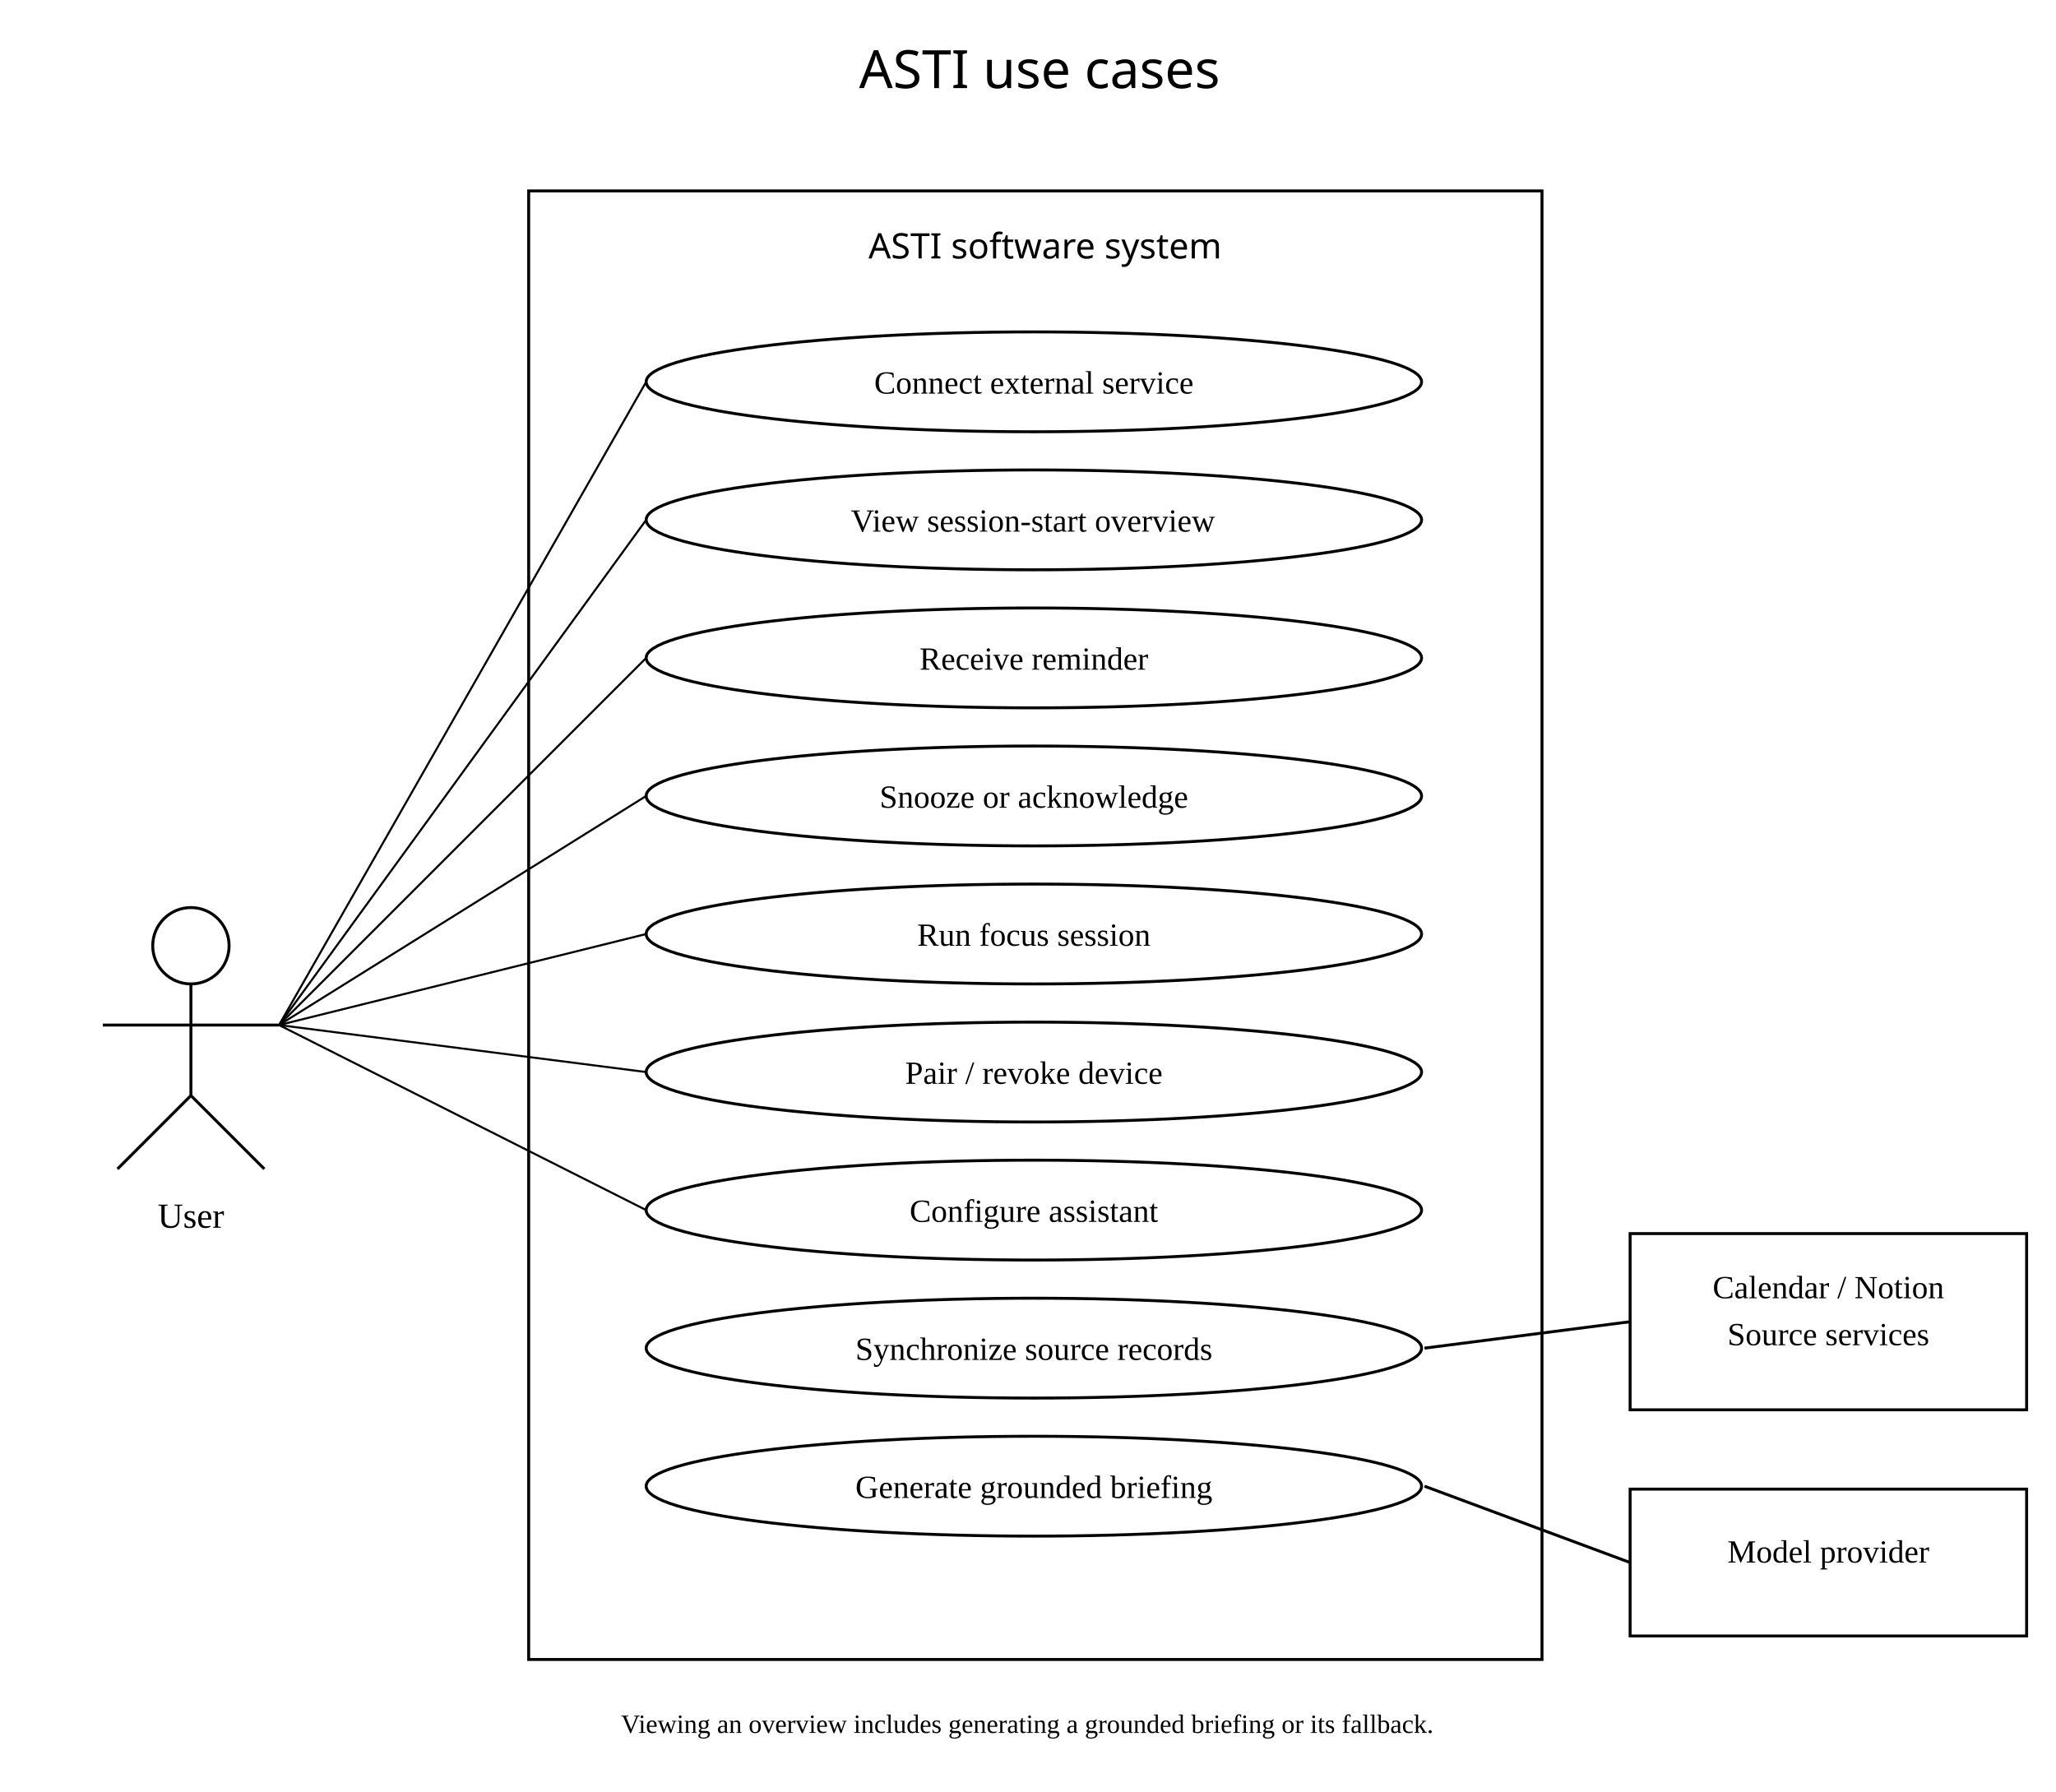
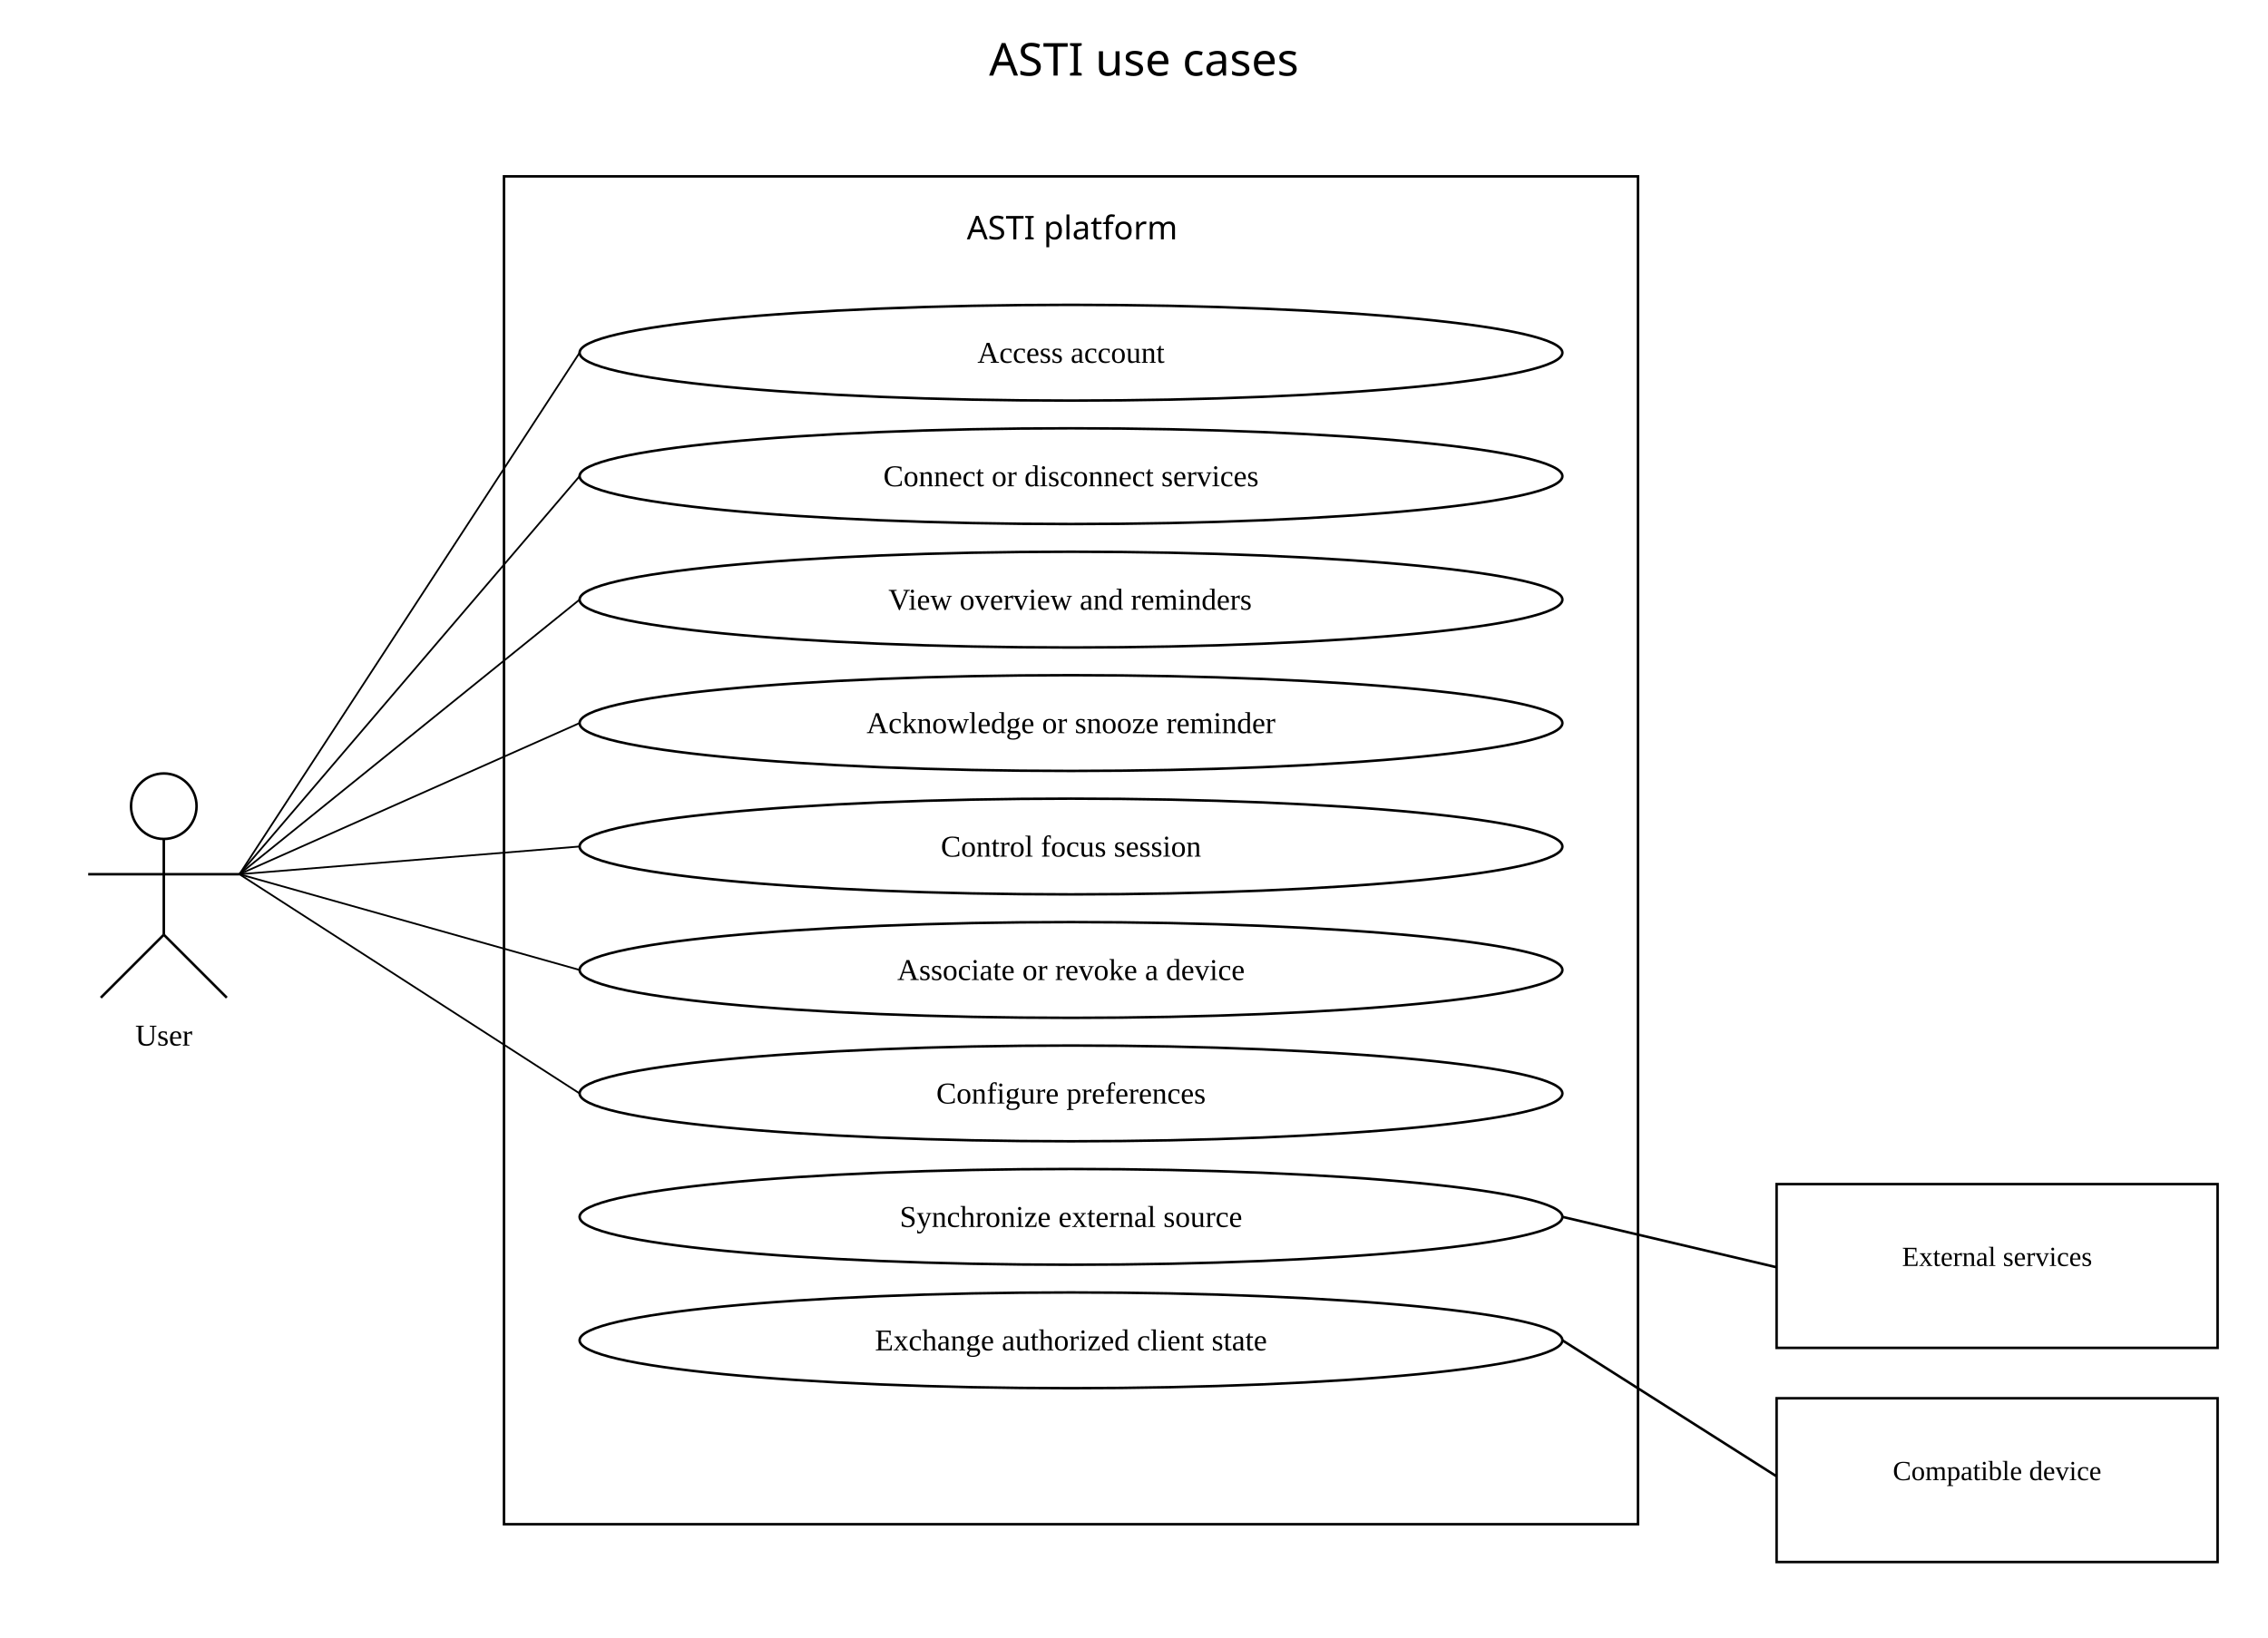
- <svg xmlns="http://www.w3.org/2000/svg" width="700" height="610" preserveAspectRatio="xMinYMin meet" viewBox="0 0 700 610" version="1.0" fill-rule="evenodd">
+ <svg xmlns="http://www.w3.org/2000/svg" width="900" height="650" preserveAspectRatio="xMinYMin meet" viewBox="0 0 900 650" version="1.0" fill-rule="evenodd">
  <clipPath id="clip">
-     <rect x="0" y="0" width="700" height="610" />
+     <rect x="0" y="0" width="900" height="650" />
  </clipPath>
-   <g id="group" transform="scale(1,-1) translate(0,-610)" style="clip-path: url(#clip)">
+   <g id="group" transform="scale(1,-1) translate(0,-650)" style="clip-path: url(#clip)">
    <g transform="">
-       <text x="292.493" y="580" style="font-family: TimesNewRoman-Bold; font-size: 18px;fill: rgb(0%,0%,0%); stroke:none;" transform="translate(0,1160) scale(1,-1)">ASTI use cases</text>
-       <rect x="180" y="45" width="345" height="500" style="stroke: rgb(0%,0%,0%); stroke-linecap: butt; stroke-width: 1; fill: rgb(100%,100%,100%); fill-rule: evenodd;" />
-       <text x="295.674" y="522" style="font-family: TimesNewRoman-Bold; font-size: 12px;fill: rgb(0%,0%,0%); stroke:none;" transform="translate(0,1044) scale(1,-1)">ASTI software system</text>
-       <circle cx="65" cy="288" r="13" style="stroke: rgb(0%,0%,0%); stroke-linecap: butt; stroke-width: 1; fill: none; fill-rule: evenodd;" />
-       <path d="M 65,275 L 65,237 Z" style="stroke: rgb(0%,0%,0%); stroke-linecap: butt; stroke-width: 1;" />
-       <path d="M 35,261 L 95,261 Z" style="stroke: rgb(0%,0%,0%); stroke-linecap: butt; stroke-width: 1;" />
-       <path d="M 65,237 L 40,212 Z" style="stroke: rgb(0%,0%,0%); stroke-linecap: butt; stroke-width: 1;" />
-       <path d="M 65,237 L 90,212 Z" style="stroke: rgb(0%,0%,0%); stroke-linecap: butt; stroke-width: 1;" />
-       <text x="53.671" y="192" style="font-family: TimesNewRoman; font-size: 12px;fill: rgb(0%,0%,0%); stroke:none;" transform="translate(0,384) scale(1,-1)">User</text>
-       <ellipse cx="352.0" cy="480.0" rx="132.0" ry="17.0" style="stroke: rgb(0%,0%,0%); stroke-linecap: butt; stroke-width: 1; fill: rgb(100%,100%,100%); fill-rule: evenodd;" />
-       <text x="297.636" y="476" style="font-family: TimesNewRoman; font-size: 11px;fill: rgb(0%,0%,0%); stroke:none;" transform="translate(0,952) scale(1,-1)">Connect external service</text>
-       <path d="M 95,261 L 220,480 Z" style="stroke: rgb(0%,0%,0%); stroke-linecap: butt; stroke-width: 0.7;" />
-       <ellipse cx="352.0" cy="433.0" rx="132.0" ry="17.0" style="stroke: rgb(0%,0%,0%); stroke-linecap: butt; stroke-width: 1; fill: rgb(100%,100%,100%); fill-rule: evenodd;" />
-       <text x="289.682" y="429" style="font-family: TimesNewRoman; font-size: 11px;fill: rgb(0%,0%,0%); stroke:none;" transform="translate(0,858) scale(1,-1)">View session-start overview</text>
-       <path d="M 95,261 L 220,433 Z" style="stroke: rgb(0%,0%,0%); stroke-linecap: butt; stroke-width: 0.7;" />
-       <ellipse cx="352.0" cy="386.0" rx="132.0" ry="17.0" style="stroke: rgb(0%,0%,0%); stroke-linecap: butt; stroke-width: 1; fill: rgb(100%,100%,100%); fill-rule: evenodd;" />
-       <text x="313.062" y="382" style="font-family: TimesNewRoman; font-size: 11px;fill: rgb(0%,0%,0%); stroke:none;" transform="translate(0,764) scale(1,-1)">Receive reminder</text>
-       <path d="M 95,261 L 220,386 Z" style="stroke: rgb(0%,0%,0%); stroke-linecap: butt; stroke-width: 0.7;" />
-       <ellipse cx="352.0" cy="339.0" rx="132.0" ry="17.0" style="stroke: rgb(0%,0%,0%); stroke-linecap: butt; stroke-width: 1; fill: rgb(100%,100%,100%); fill-rule: evenodd;" />
-       <text x="299.463" y="335" style="font-family: TimesNewRoman; font-size: 11px;fill: rgb(0%,0%,0%); stroke:none;" transform="translate(0,670) scale(1,-1)">Snooze or acknowledge</text>
-       <path d="M 95,261 L 220,339 Z" style="stroke: rgb(0%,0%,0%); stroke-linecap: butt; stroke-width: 0.7;" />
-       <ellipse cx="352.0" cy="292.0" rx="132.0" ry="17.0" style="stroke: rgb(0%,0%,0%); stroke-linecap: butt; stroke-width: 1; fill: rgb(100%,100%,100%); fill-rule: evenodd;" />
-       <text x="312.278" y="288" style="font-family: TimesNewRoman; font-size: 11px;fill: rgb(0%,0%,0%); stroke:none;" transform="translate(0,576) scale(1,-1)">Run focus session</text>
-       <path d="M 95,261 L 220,292 Z" style="stroke: rgb(0%,0%,0%); stroke-linecap: butt; stroke-width: 0.7;" />
-       <ellipse cx="352.0" cy="245.0" rx="132.0" ry="17.0" style="stroke: rgb(0%,0%,0%); stroke-linecap: butt; stroke-width: 1; fill: rgb(100%,100%,100%); fill-rule: evenodd;" />
-       <text x="308.172" y="241" style="font-family: TimesNewRoman; font-size: 11px;fill: rgb(0%,0%,0%); stroke:none;" transform="translate(0,482) scale(1,-1)">Pair / revoke device</text>
-       <path d="M 95,261 L 220,245 Z" style="stroke: rgb(0%,0%,0%); stroke-linecap: butt; stroke-width: 0.7;" />
-       <ellipse cx="352.0" cy="198.0" rx="132.0" ry="17.0" style="stroke: rgb(0%,0%,0%); stroke-linecap: butt; stroke-width: 1; fill: rgb(100%,100%,100%); fill-rule: evenodd;" />
-       <text x="309.687" y="194" style="font-family: TimesNewRoman; font-size: 11px;fill: rgb(0%,0%,0%); stroke:none;" transform="translate(0,388) scale(1,-1)">Configure assistant</text>
-       <path d="M 95,261 L 220,198 Z" style="stroke: rgb(0%,0%,0%); stroke-linecap: butt; stroke-width: 0.7;" />
-       <ellipse cx="352.0" cy="151.0" rx="132.0" ry="17.0" style="stroke: rgb(0%,0%,0%); stroke-linecap: butt; stroke-width: 1; fill: rgb(100%,100%,100%); fill-rule: evenodd;" />
-       <text x="291.218" y="147" style="font-family: TimesNewRoman; font-size: 11px;fill: rgb(0%,0%,0%); stroke:none;" transform="translate(0,294) scale(1,-1)">Synchronize source records</text>
-       <ellipse cx="352.0" cy="104.0" rx="132.0" ry="17.0" style="stroke: rgb(0%,0%,0%); stroke-linecap: butt; stroke-width: 1; fill: rgb(100%,100%,100%); fill-rule: evenodd;" />
-       <text x="291.221" y="100" style="font-family: TimesNewRoman; font-size: 11px;fill: rgb(0%,0%,0%); stroke:none;" transform="translate(0,200) scale(1,-1)">Generate grounded briefing</text>
-       <rect x="555" y="130" width="135" height="60" rx="5" ry="0" style="stroke: rgb(0%,0%,0%); stroke-linecap: butt; stroke-width: 1; fill: rgb(100%,100%,100%); fill-rule: evenodd;" />
-       <text x="583.092" y="168.0" style="font-family: TimesNewRoman; font-size: 11px;fill: rgb(0%,0%,0%); stroke:none;" transform="translate(0,336) scale(1,-1)">Calendar / Notion</text>
-       <text x="588.138" y="152.0" style="font-family: TimesNewRoman; font-size: 11px;fill: rgb(0%,0%,0%); stroke:none;" transform="translate(0,304) scale(1,-1)">Source services</text>
-       <rect x="555" y="53" width="135" height="50" rx="5" ry="0" style="stroke: rgb(0%,0%,0%); stroke-linecap: butt; stroke-width: 1; fill: rgb(100%,100%,100%); fill-rule: evenodd;" />
-       <text x="588.133" y="78.0" style="font-family: TimesNewRoman; font-size: 11px;fill: rgb(0%,0%,0%); stroke:none;" transform="translate(0,156) scale(1,-1)">Model provider</text>
-       <path d="M 485,151 L 555,160 Z" style="stroke: rgb(0%,0%,0%); stroke-linecap: butt; stroke-width: 1;" />
-       <path d="M 485,104 L 555,78 Z" style="stroke: rgb(0%,0%,0%); stroke-linecap: butt; stroke-width: 1;" />
-       <text x="211.421" y="20" style="font-family: TimesNewRoman; font-size: 9px;fill: rgb(0%,0%,0%); stroke:none;" transform="translate(0,40) scale(1,-1)">Viewing an overview includes generating a grounded briefing or its fallback.</text>
+       <text x="392.493" y="620" style="font-family: TimesNewRoman-Bold; font-size: 18px;fill: rgb(0%,0%,0%); stroke:none;" transform="translate(0,1240) scale(1,-1)">ASTI use cases</text>
+       <rect x="200" y="45" width="450" height="535" style="stroke: rgb(0%,0%,0%); stroke-linecap: butt; stroke-width: 1; fill: rgb(100%,100%,100%); fill-rule: evenodd;" />
+       <text x="383.651" y="555" style="font-family: TimesNewRoman-Bold; font-size: 13px;fill: rgb(0%,0%,0%); stroke:none;" transform="translate(0,1110) scale(1,-1)">ASTI platform</text>
+       <circle cx="65" cy="330" r="13" style="stroke: rgb(0%,0%,0%); stroke-linecap: butt; stroke-width: 1; fill: none; fill-rule: evenodd;" />
+       <path d="M 65,317 L 65,279 Z" style="stroke: rgb(0%,0%,0%); stroke-linecap: butt; stroke-width: 1;" />
+       <path d="M 35,303 L 95,303 Z" style="stroke: rgb(0%,0%,0%); stroke-linecap: butt; stroke-width: 1;" />
+       <path d="M 65,279 L 40,254 Z" style="stroke: rgb(0%,0%,0%); stroke-linecap: butt; stroke-width: 1;" />
+       <path d="M 65,279 L 90,254 Z" style="stroke: rgb(0%,0%,0%); stroke-linecap: butt; stroke-width: 1;" />
+       <text x="53.671" y="235" style="font-family: TimesNewRoman; font-size: 12px;fill: rgb(0%,0%,0%); stroke:none;" transform="translate(0,470) scale(1,-1)">User</text>
+       <ellipse cx="425.0" cy="510.0" rx="195.0" ry="19.0" style="stroke: rgb(0%,0%,0%); stroke-linecap: butt; stroke-width: 1; fill: rgb(100%,100%,100%); fill-rule: evenodd;" />
+       <text x="387.852" y="506" style="font-family: TimesNewRoman; font-size: 12px;fill: rgb(0%,0%,0%); stroke:none;" transform="translate(0,1012) scale(1,-1)">Access account</text>
+       <path d="M 95,303 L 230,510 Z" style="stroke: rgb(0%,0%,0%); stroke-linecap: butt; stroke-width: 0.7;" />
+       <ellipse cx="425.0" cy="461.0" rx="195.0" ry="19.0" style="stroke: rgb(0%,0%,0%); stroke-linecap: butt; stroke-width: 1; fill: rgb(100%,100%,100%); fill-rule: evenodd;" />
+       <text x="350.524" y="457" style="font-family: TimesNewRoman; font-size: 12px;fill: rgb(0%,0%,0%); stroke:none;" transform="translate(0,914) scale(1,-1)">Connect or disconnect services</text>
+       <path d="M 95,303 L 230,461 Z" style="stroke: rgb(0%,0%,0%); stroke-linecap: butt; stroke-width: 0.7;" />
+       <ellipse cx="425.0" cy="412.0" rx="195.0" ry="19.0" style="stroke: rgb(0%,0%,0%); stroke-linecap: butt; stroke-width: 1; fill: rgb(100%,100%,100%); fill-rule: evenodd;" />
+       <text x="352.525" y="408" style="font-family: TimesNewRoman; font-size: 12px;fill: rgb(0%,0%,0%); stroke:none;" transform="translate(0,816) scale(1,-1)">View overview and reminders</text>
+       <path d="M 95,303 L 230,412 Z" style="stroke: rgb(0%,0%,0%); stroke-linecap: butt; stroke-width: 0.7;" />
+       <ellipse cx="425.0" cy="363.0" rx="195.0" ry="19.0" style="stroke: rgb(0%,0%,0%); stroke-linecap: butt; stroke-width: 1; fill: rgb(100%,100%,100%); fill-rule: evenodd;" />
+       <text x="343.862" y="359" style="font-family: TimesNewRoman; font-size: 12px;fill: rgb(0%,0%,0%); stroke:none;" transform="translate(0,718) scale(1,-1)">Acknowledge or snooze reminder</text>
+       <path d="M 95,303 L 230,363 Z" style="stroke: rgb(0%,0%,0%); stroke-linecap: butt; stroke-width: 0.7;" />
+       <ellipse cx="425.0" cy="314.0" rx="195.0" ry="19.0" style="stroke: rgb(0%,0%,0%); stroke-linecap: butt; stroke-width: 1; fill: rgb(100%,100%,100%); fill-rule: evenodd;" />
+       <text x="373.335" y="310" style="font-family: TimesNewRoman; font-size: 12px;fill: rgb(0%,0%,0%); stroke:none;" transform="translate(0,620) scale(1,-1)">Control focus session</text>
+       <path d="M 95,303 L 230,314 Z" style="stroke: rgb(0%,0%,0%); stroke-linecap: butt; stroke-width: 0.7;" />
+       <ellipse cx="425.0" cy="265.0" rx="195.0" ry="19.0" style="stroke: rgb(0%,0%,0%); stroke-linecap: butt; stroke-width: 1; fill: rgb(100%,100%,100%); fill-rule: evenodd;" />
+       <text x="356.032" y="261" style="font-family: TimesNewRoman; font-size: 12px;fill: rgb(0%,0%,0%); stroke:none;" transform="translate(0,522) scale(1,-1)">Associate or revoke a device</text>
+       <path d="M 95,303 L 230,265 Z" style="stroke: rgb(0%,0%,0%); stroke-linecap: butt; stroke-width: 0.7;" />
+       <ellipse cx="425.0" cy="216.0" rx="195.0" ry="19.0" style="stroke: rgb(0%,0%,0%); stroke-linecap: butt; stroke-width: 1; fill: rgb(100%,100%,100%); fill-rule: evenodd;" />
+       <text x="371.527" y="212" style="font-family: TimesNewRoman; font-size: 12px;fill: rgb(0%,0%,0%); stroke:none;" transform="translate(0,424) scale(1,-1)">Configure preferences</text>
+       <path d="M 95,303 L 230,216 Z" style="stroke: rgb(0%,0%,0%); stroke-linecap: butt; stroke-width: 0.7;" />
+       <ellipse cx="425.0" cy="167.0" rx="195.0" ry="19.0" style="stroke: rgb(0%,0%,0%); stroke-linecap: butt; stroke-width: 1; fill: rgb(100%,100%,100%); fill-rule: evenodd;" />
+       <text x="357.028" y="163" style="font-family: TimesNewRoman; font-size: 12px;fill: rgb(0%,0%,0%); stroke:none;" transform="translate(0,326) scale(1,-1)">Synchronize external source</text>
+       <ellipse cx="425.0" cy="118.0" rx="195.0" ry="19.0" style="stroke: rgb(0%,0%,0%); stroke-linecap: butt; stroke-width: 1; fill: rgb(100%,100%,100%); fill-rule: evenodd;" />
+       <text x="347.202" y="114" style="font-family: TimesNewRoman; font-size: 12px;fill: rgb(0%,0%,0%); stroke:none;" transform="translate(0,228) scale(1,-1)">Exchange authorized client state</text>
+       <rect x="705" y="115" width="175" height="65" rx="5" ry="0" style="stroke: rgb(0%,0%,0%); stroke-linecap: butt; stroke-width: 1; fill: rgb(100%,100%,100%); fill-rule: evenodd;" />
+       <text x="754.781" y="147.5" style="font-family: TimesNewRoman; font-size: 11px;fill: rgb(0%,0%,0%); stroke:none;" transform="translate(0,295) scale(1,-1)">External services</text>
+       <rect x="705" y="30" width="175" height="65" rx="5" ry="0" style="stroke: rgb(0%,0%,0%); stroke-linecap: butt; stroke-width: 1; fill: rgb(100%,100%,100%); fill-rule: evenodd;" />
+       <text x="751.11" y="62.5" style="font-family: TimesNewRoman; font-size: 11px;fill: rgb(0%,0%,0%); stroke:none;" transform="translate(0,125) scale(1,-1)">Compatible device</text>
+       <path d="M 620,167 L 705,147 Z" style="stroke: rgb(0%,0%,0%); stroke-linecap: butt; stroke-width: 1;" />
+       <path d="M 620,118 L 705,64 Z" style="stroke: rgb(0%,0%,0%); stroke-linecap: butt; stroke-width: 1;" />
    </g>
  </g>
</svg>
